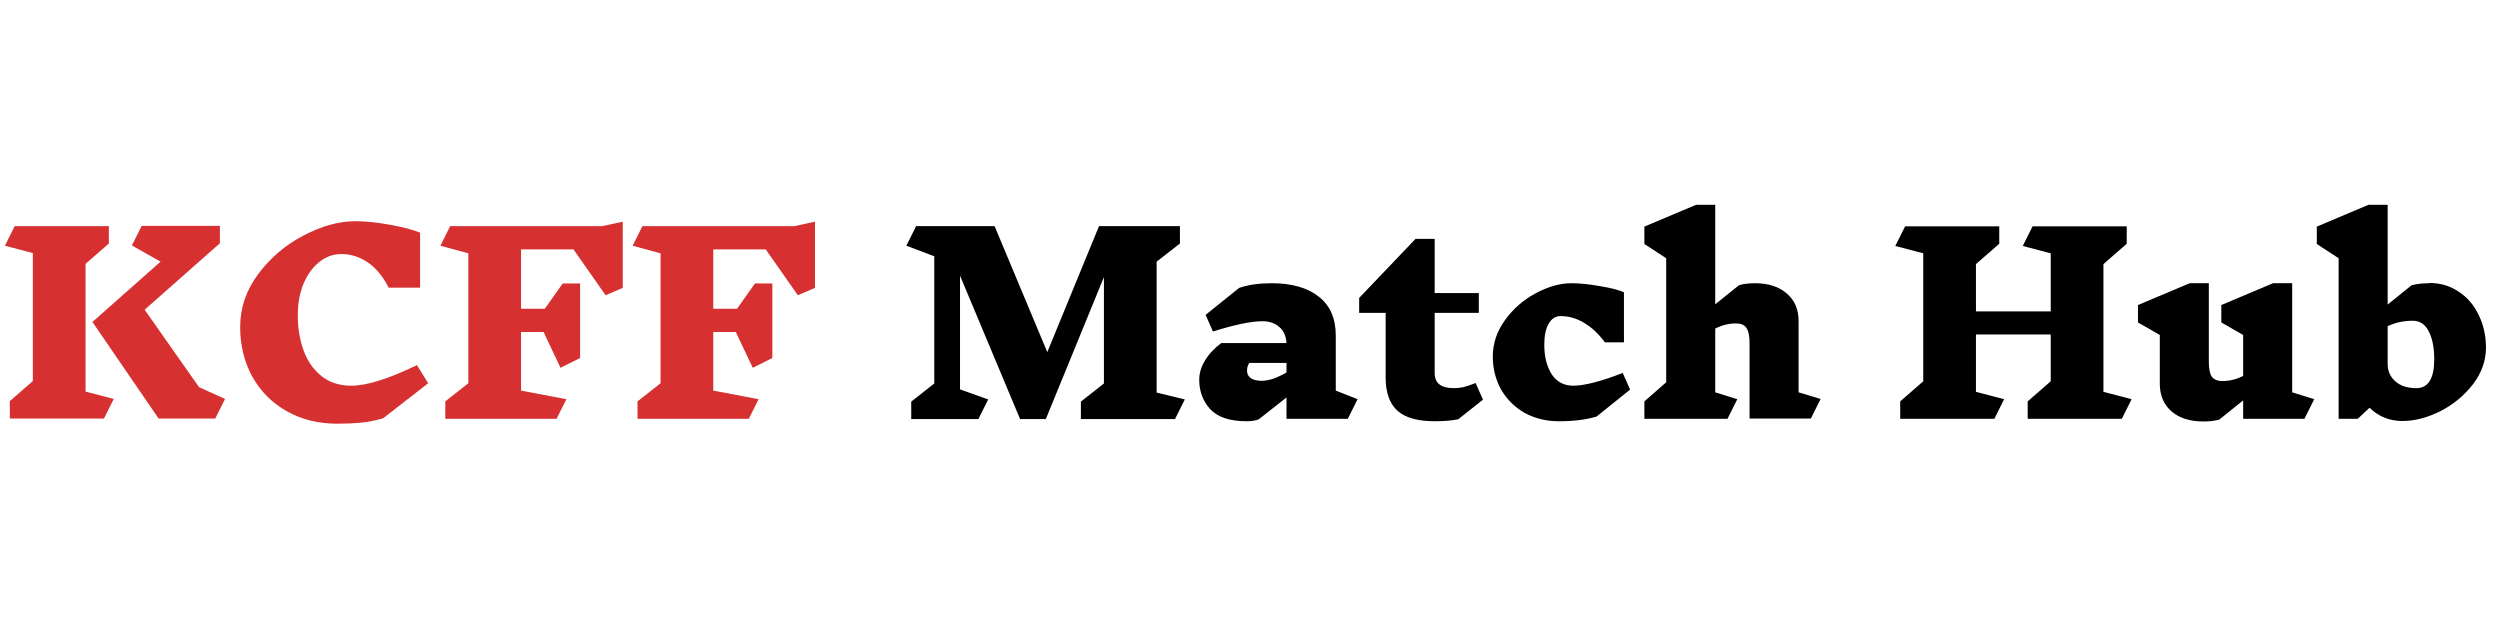
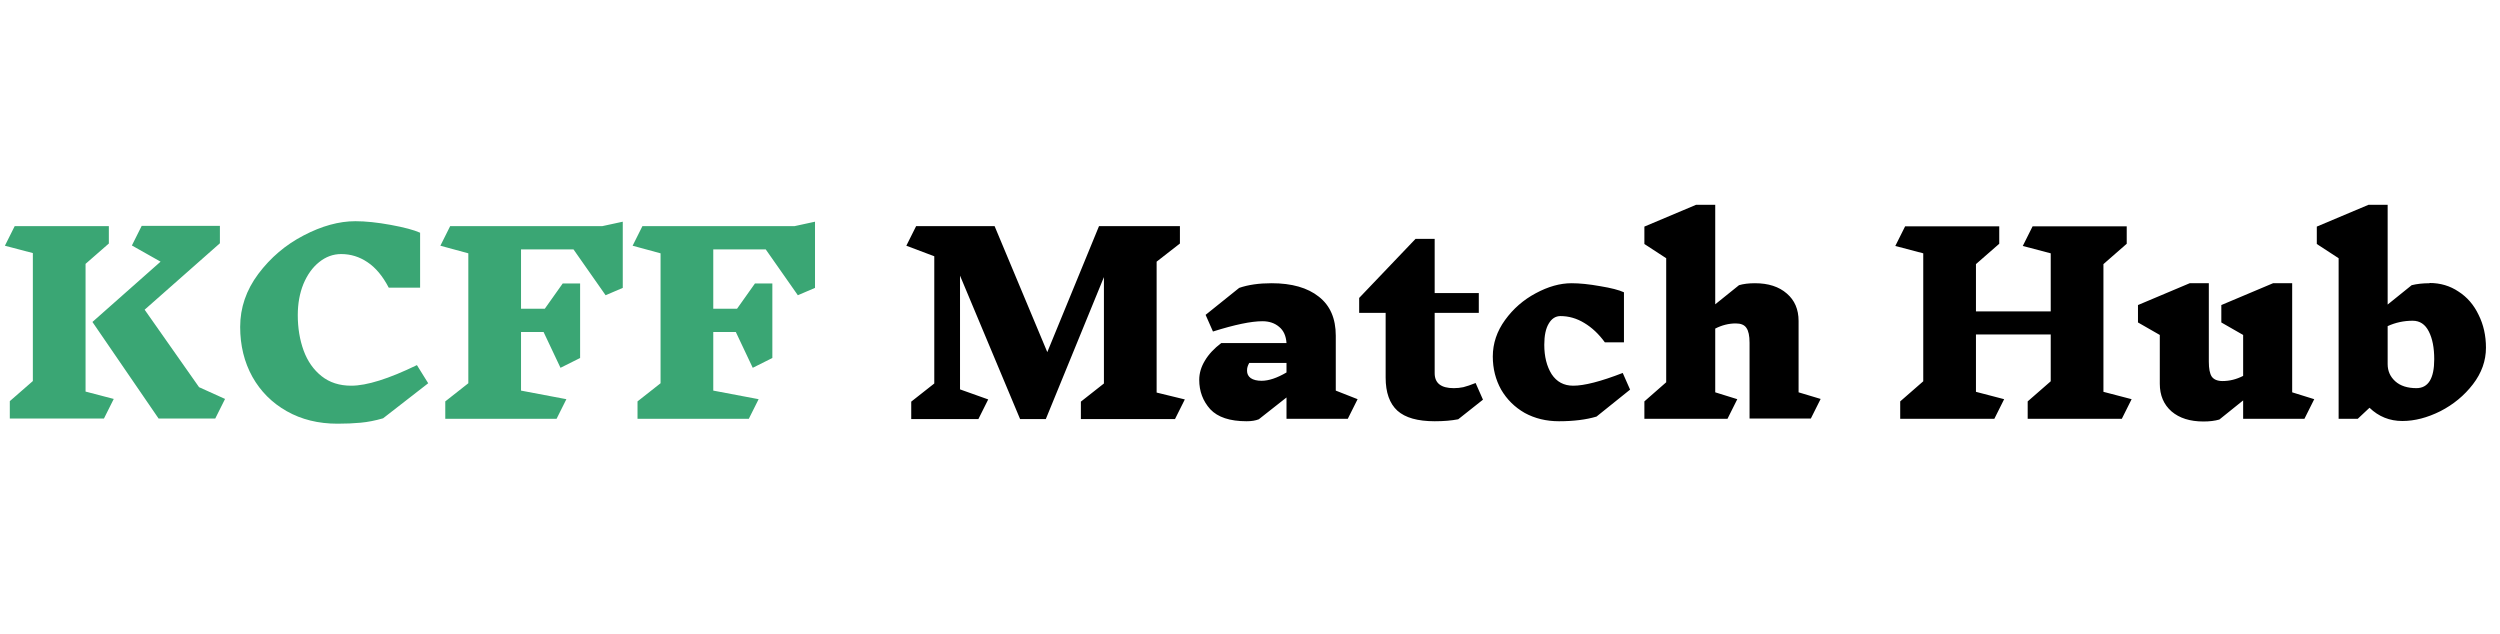
<svg xmlns="http://www.w3.org/2000/svg" width="979" height="248" viewBox="0 0 979 248" fill="none">
  <path d="M460.136 164.096H423.272V157.28L432.296 150.176V108.512L409.544 164.096H399.464L375.944 107.936V152.48L386.984 156.416L383.144 164.096H356.84V157.28L365.864 150.176V100.352L354.92 96.224L358.76 88.544H389.48L410.12 137.888L430.376 88.544H462.056V95.36L452.936 102.464V153.728L463.976 156.416L460.136 164.096ZM527.795 164H503.795V155.648L492.947 164.192C491.667 164.704 490.067 164.96 488.147 164.96C481.619 164.96 476.883 163.392 473.939 160.256C471.059 157.056 469.619 153.216 469.619 148.736C469.619 146.176 470.355 143.68 471.827 141.248C473.299 138.752 475.443 136.448 478.259 134.336H503.795C503.603 131.52 502.643 129.408 500.915 128C499.187 126.528 497.011 125.792 494.387 125.792C489.971 125.792 483.507 127.136 474.995 129.824L472.115 123.296L485.267 112.736C488.787 111.52 493.011 110.912 497.939 110.912C505.875 110.912 512.051 112.672 516.467 116.192C520.883 119.648 523.091 124.736 523.091 131.456V152.96L531.635 156.32L527.795 164ZM494.003 149.12C496.819 149.12 500.083 148.032 503.795 145.856V142.112H489.203C488.883 142.688 488.659 143.2 488.531 143.648C488.403 144.032 488.339 144.544 488.339 145.184C488.339 146.4 488.819 147.36 489.779 148.064C490.803 148.768 492.243 149.12 494.099 149.12H494.003ZM571.034 164.192C568.41 164.704 565.338 164.96 561.818 164.96C555.162 164.96 550.298 163.584 547.226 160.832C544.154 158.016 542.618 153.696 542.618 147.872V122.528H532.25V116.672L554.33 93.536H561.818V114.752H579.098V122.528H561.818V146.144C561.818 150.048 564.314 152 569.306 152C570.586 152 571.834 151.872 573.05 151.616C574.33 151.296 575.93 150.752 577.85 149.984L580.73 156.512L571.034 164.192ZM615.397 110.912C618.597 110.912 622.341 111.296 626.629 112.064C630.917 112.768 634.021 113.568 635.941 114.464V134.048H628.453C626.085 130.784 623.397 128.256 620.389 126.464C617.445 124.672 614.341 123.776 611.077 123.776C609.157 123.776 607.621 124.768 606.469 126.752C605.317 128.672 604.741 131.424 604.741 135.008C604.741 139.616 605.701 143.456 607.621 146.528C609.605 149.536 612.421 151.04 616.069 151.04C620.421 151.04 626.885 149.376 635.461 146.048L638.341 152.576L625.189 163.136C621.093 164.352 616.197 164.96 610.501 164.96C605.509 164.96 601.029 163.872 597.061 161.696C593.157 159.456 590.085 156.416 587.845 152.576C585.669 148.672 584.581 144.352 584.581 139.616C584.581 134.496 586.181 129.728 589.381 125.312C592.581 120.896 596.581 117.408 601.381 114.848C606.245 112.224 610.917 110.912 615.397 110.912ZM709.124 163.904H685.124V134.24C685.124 131.488 684.708 129.536 683.876 128.384C683.108 127.232 681.732 126.656 679.748 126.656C676.996 126.656 674.308 127.328 671.684 128.672V153.632L680.324 156.32L676.484 164H643.94V157.184L652.484 149.696V101.12L643.94 95.552V88.736L664.196 80.192H671.684V119.168L680.996 111.68C682.724 111.168 684.804 110.912 687.236 110.912C692.484 110.912 696.644 112.256 699.716 114.944C702.788 117.568 704.324 121.152 704.324 125.696V153.632L712.964 156.224L709.124 163.904ZM830.905 164H794.041V157.184L803.065 149.312V130.976H773.785V153.44L784.825 156.32L780.985 164H744.121V157.184L753.145 149.312V99.2L742.201 96.32L746.041 88.64H782.905V95.456L773.785 103.424V121.952H803.065V99.2L792.121 96.32L795.961 88.64H832.825V95.456L823.705 103.424V153.44L834.745 156.32L830.905 164ZM902.416 164H878.416V156.8L869.104 164.288C867.376 164.8 865.296 165.056 862.864 165.056C857.616 165.056 853.456 163.744 850.384 161.12C847.312 158.432 845.776 154.816 845.776 150.272V131.168L837.232 126.272V119.456L857.488 110.912H864.976V141.632C864.976 144.384 865.36 146.336 866.128 147.488C866.96 148.64 868.368 149.216 870.352 149.216C873.104 149.216 875.792 148.544 878.416 147.2V131.168L869.872 126.272V119.456L890.128 110.912H897.616V153.632L906.256 156.32L902.416 164ZM951.421 110.816C955.645 110.816 959.421 111.936 962.749 114.176C966.141 116.352 968.765 119.392 970.621 123.296C972.541 127.136 973.501 131.424 973.501 136.16C973.501 141.28 971.805 146.048 968.413 150.464C965.021 154.88 960.765 158.4 955.645 161.024C950.525 163.584 945.565 164.864 940.765 164.864C935.773 164.864 931.485 163.136 927.901 159.68L923.293 164H915.805V101.12L907.261 95.552V88.736L927.517 80.192H935.005V119.264L944.413 111.68C946.461 111.168 948.797 110.912 951.421 110.912V110.816ZM946.237 152C950.909 152 953.245 148.224 953.245 140.672C953.245 136.192 952.541 132.576 951.133 129.824C949.725 127.008 947.613 125.6 944.797 125.6C941.341 125.6 938.077 126.304 935.005 127.712V142.592C935.005 145.28 935.997 147.52 937.981 149.312C939.965 151.104 942.749 152 946.333 152H946.237Z" fill="black" />
-   <path d="M44.544 156.224L40.704 163.904H3.84V157.088L12.864 149.216V99.104L1.92 96.224L5.76 88.544H42.624V95.36L33.504 103.328V153.344L44.544 156.224ZM84.288 163.904H62.112L36.192 126.08L62.88 102.464L51.648 96.128L55.488 88.448H86.112V95.264L56.64 121.28L77.952 151.616L88.128 156.224L84.288 163.904ZM139.17 86.624C143.138 86.624 147.746 87.104 152.994 88.064C158.242 89.024 162.082 90.048 164.514 91.136V112.64H152.226C149.858 108.096 147.074 104.768 143.874 102.656C140.738 100.544 137.314 99.488 133.602 99.488C130.466 99.488 127.586 100.544 124.962 102.656C122.402 104.704 120.354 107.552 118.818 111.2C117.346 114.848 116.61 118.912 116.61 123.392C116.61 128.448 117.378 133.088 118.914 137.312C120.45 141.472 122.786 144.8 125.922 147.296C129.058 149.792 132.93 151.04 137.538 151.04C143.618 151.04 152.194 148.352 163.266 142.976L167.682 150.08L150.018 163.808C146.946 164.704 144.002 165.28 141.186 165.536C138.434 165.792 135.426 165.92 132.162 165.92C124.674 165.92 118.05 164.288 112.29 161.024C106.53 157.76 102.05 153.28 98.85 147.584C95.65 141.824 94.05 135.296 94.05 128C94.05 120.512 96.418 113.6 101.154 107.264C105.954 100.864 111.874 95.84 118.914 92.192C126.018 88.48 132.77 86.624 139.17 86.624ZM243.875 112.736L237.155 115.616L224.579 97.664H204.035V120.896H213.347L220.355 111.008H227.171V140.192L219.491 144.032L212.867 130.016H204.035V152.96L221.795 156.32L217.955 164H174.371V157.184L183.395 150.08V99.2L172.451 96.224L176.291 88.544H235.907L243.875 86.816V112.736ZM319.157 112.736L312.437 115.616L299.861 97.664H279.317V120.896H288.629L295.637 111.008H302.453V140.192L294.773 144.032L288.149 130.016H279.317V152.96L297.077 156.32L293.237 164H249.653V157.184L258.677 150.08V99.2L247.733 96.224L251.573 88.544H311.189L319.157 86.816V112.736Z" fill="#D63031" />
+   <path d="M44.544 156.224L40.704 163.904H3.84V157.088L12.864 149.216V99.104L1.92 96.224L5.76 88.544H42.624V95.36L33.504 103.328V153.344L44.544 156.224ZM84.288 163.904H62.112L36.192 126.08L62.88 102.464L51.648 96.128L55.488 88.448H86.112V95.264L56.64 121.28L77.952 151.616L88.128 156.224L84.288 163.904ZM139.17 86.624C143.138 86.624 147.746 87.104 152.994 88.064C158.242 89.024 162.082 90.048 164.514 91.136V112.64H152.226C149.858 108.096 147.074 104.768 143.874 102.656C140.738 100.544 137.314 99.488 133.602 99.488C130.466 99.488 127.586 100.544 124.962 102.656C122.402 104.704 120.354 107.552 118.818 111.2C117.346 114.848 116.61 118.912 116.61 123.392C116.61 128.448 117.378 133.088 118.914 137.312C120.45 141.472 122.786 144.8 125.922 147.296C129.058 149.792 132.93 151.04 137.538 151.04C143.618 151.04 152.194 148.352 163.266 142.976L167.682 150.08L150.018 163.808C146.946 164.704 144.002 165.28 141.186 165.536C138.434 165.792 135.426 165.92 132.162 165.92C124.674 165.92 118.05 164.288 112.29 161.024C106.53 157.76 102.05 153.28 98.85 147.584C95.65 141.824 94.05 135.296 94.05 128C94.05 120.512 96.418 113.6 101.154 107.264C105.954 100.864 111.874 95.84 118.914 92.192C126.018 88.48 132.77 86.624 139.17 86.624ZM243.875 112.736L237.155 115.616L224.579 97.664H204.035V120.896H213.347L220.355 111.008H227.171V140.192L219.491 144.032L212.867 130.016H204.035V152.96L221.795 156.32L217.955 164H174.371V157.184L183.395 150.08V99.2L172.451 96.224L176.291 88.544H235.907L243.875 86.816V112.736ZM319.157 112.736L312.437 115.616L299.861 97.664H279.317V120.896H288.629L295.637 111.008H302.453V140.192L294.773 144.032L288.149 130.016H279.317V152.96L297.077 156.32L293.237 164H249.653V157.184L258.677 150.08V99.2L247.733 96.224L251.573 88.544H311.189L319.157 86.816V112.736Z" fill="#3AA674" />
</svg>
